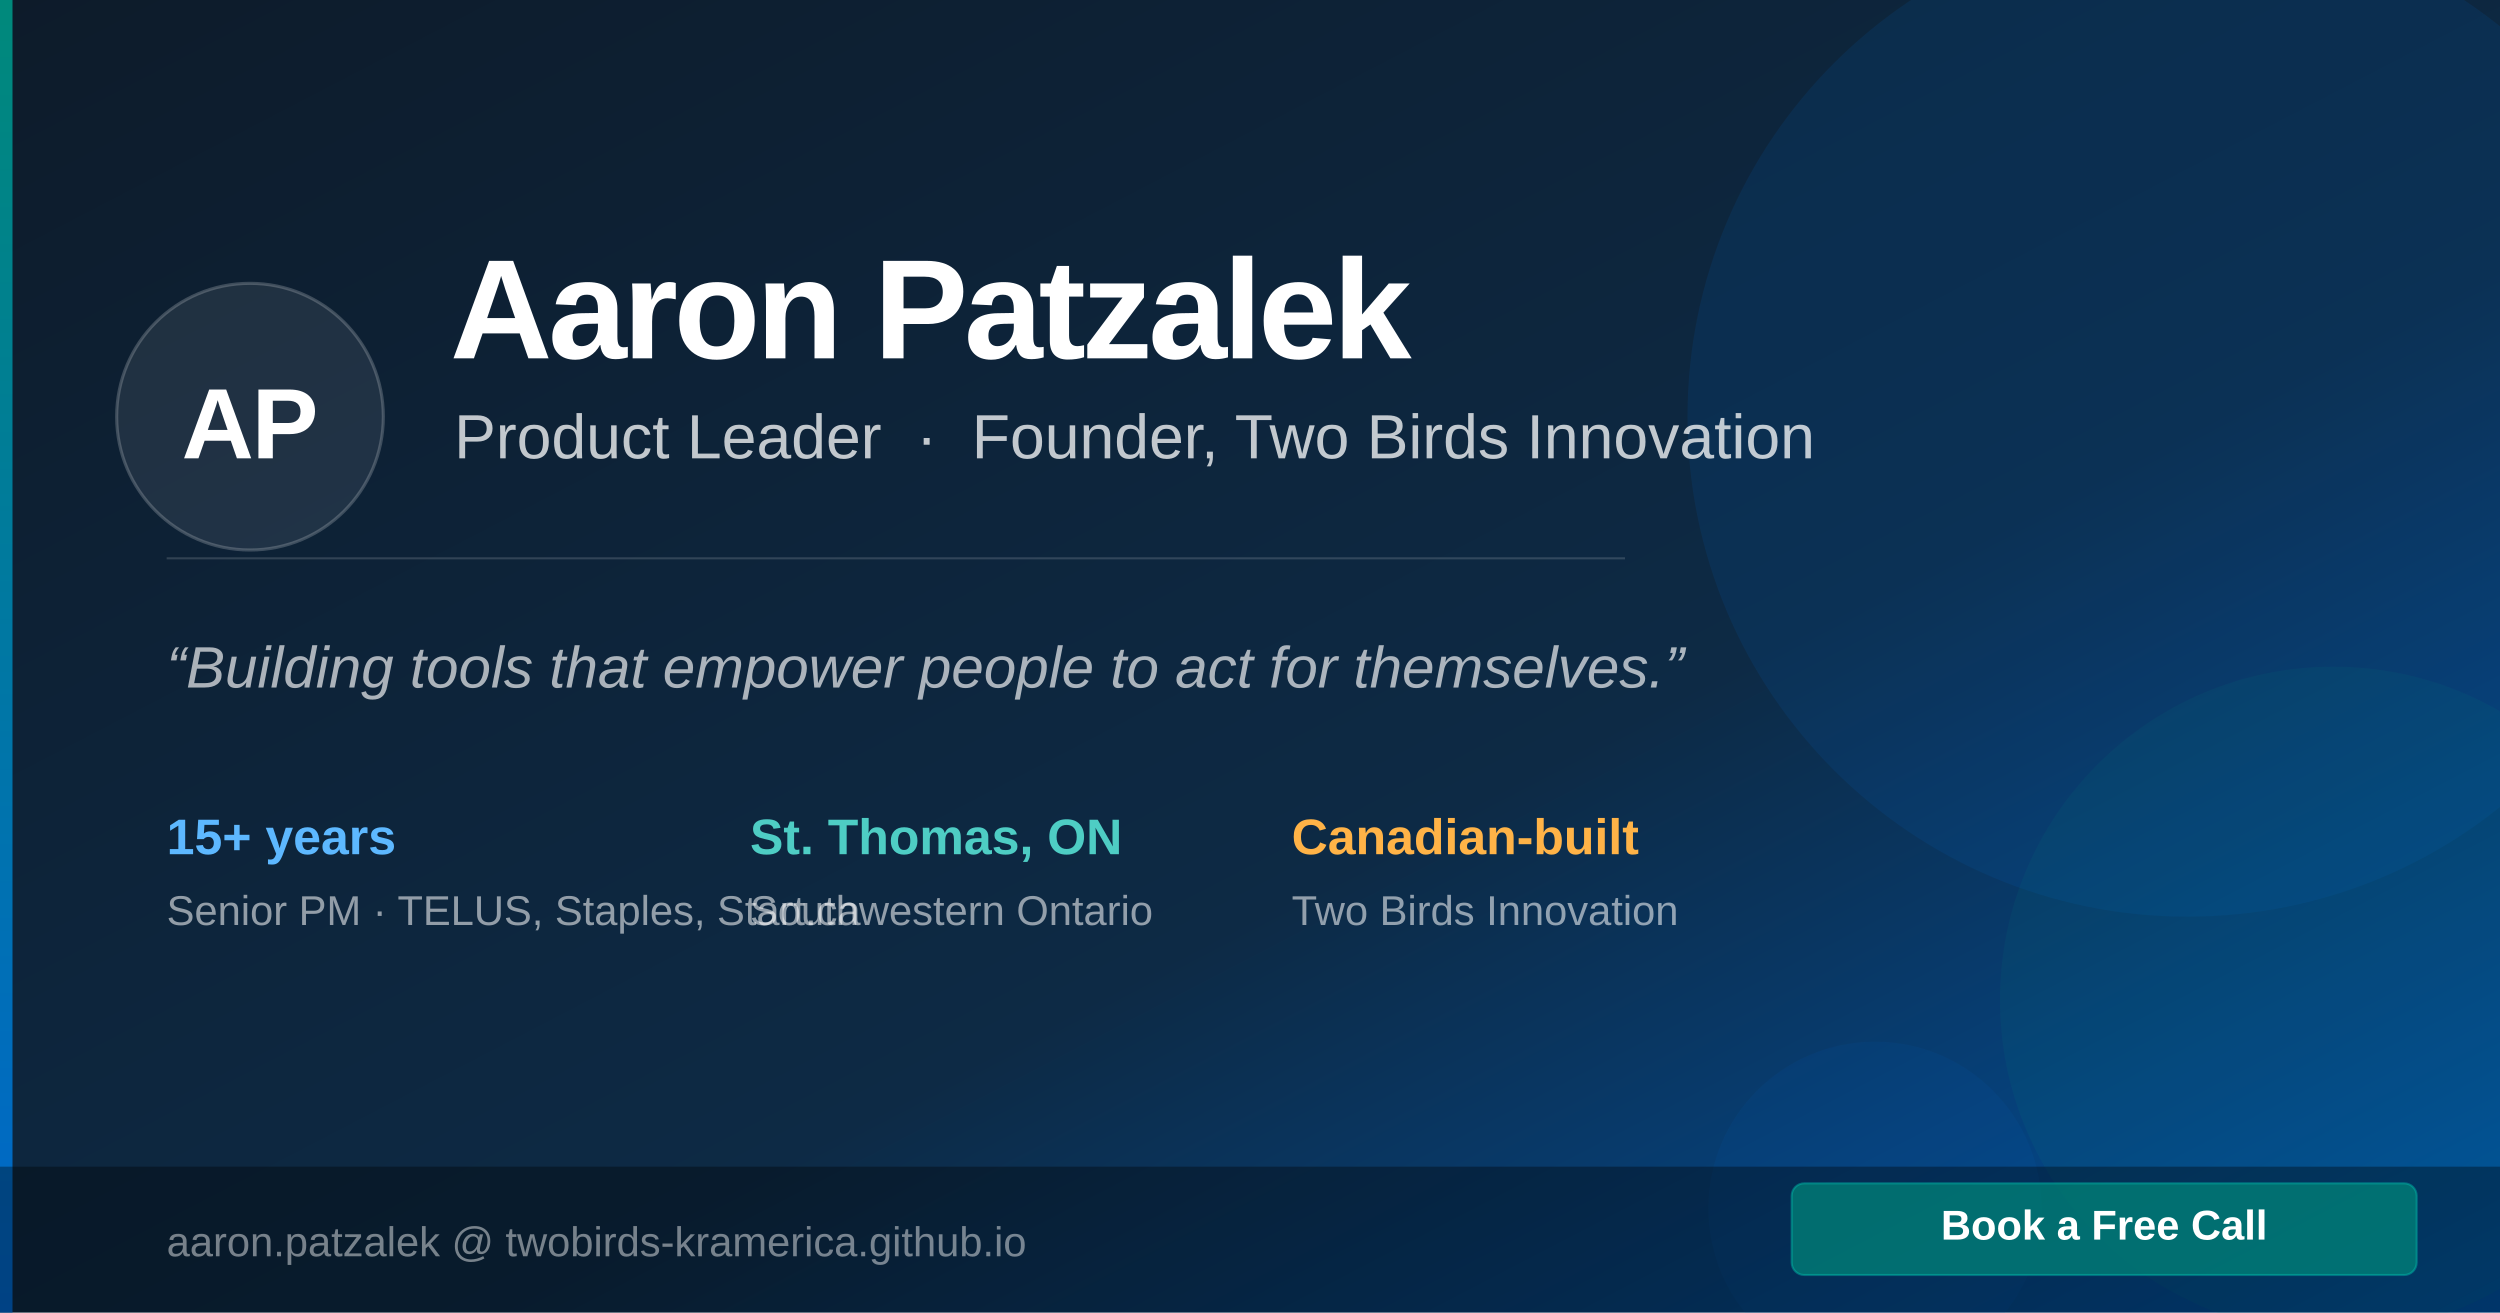
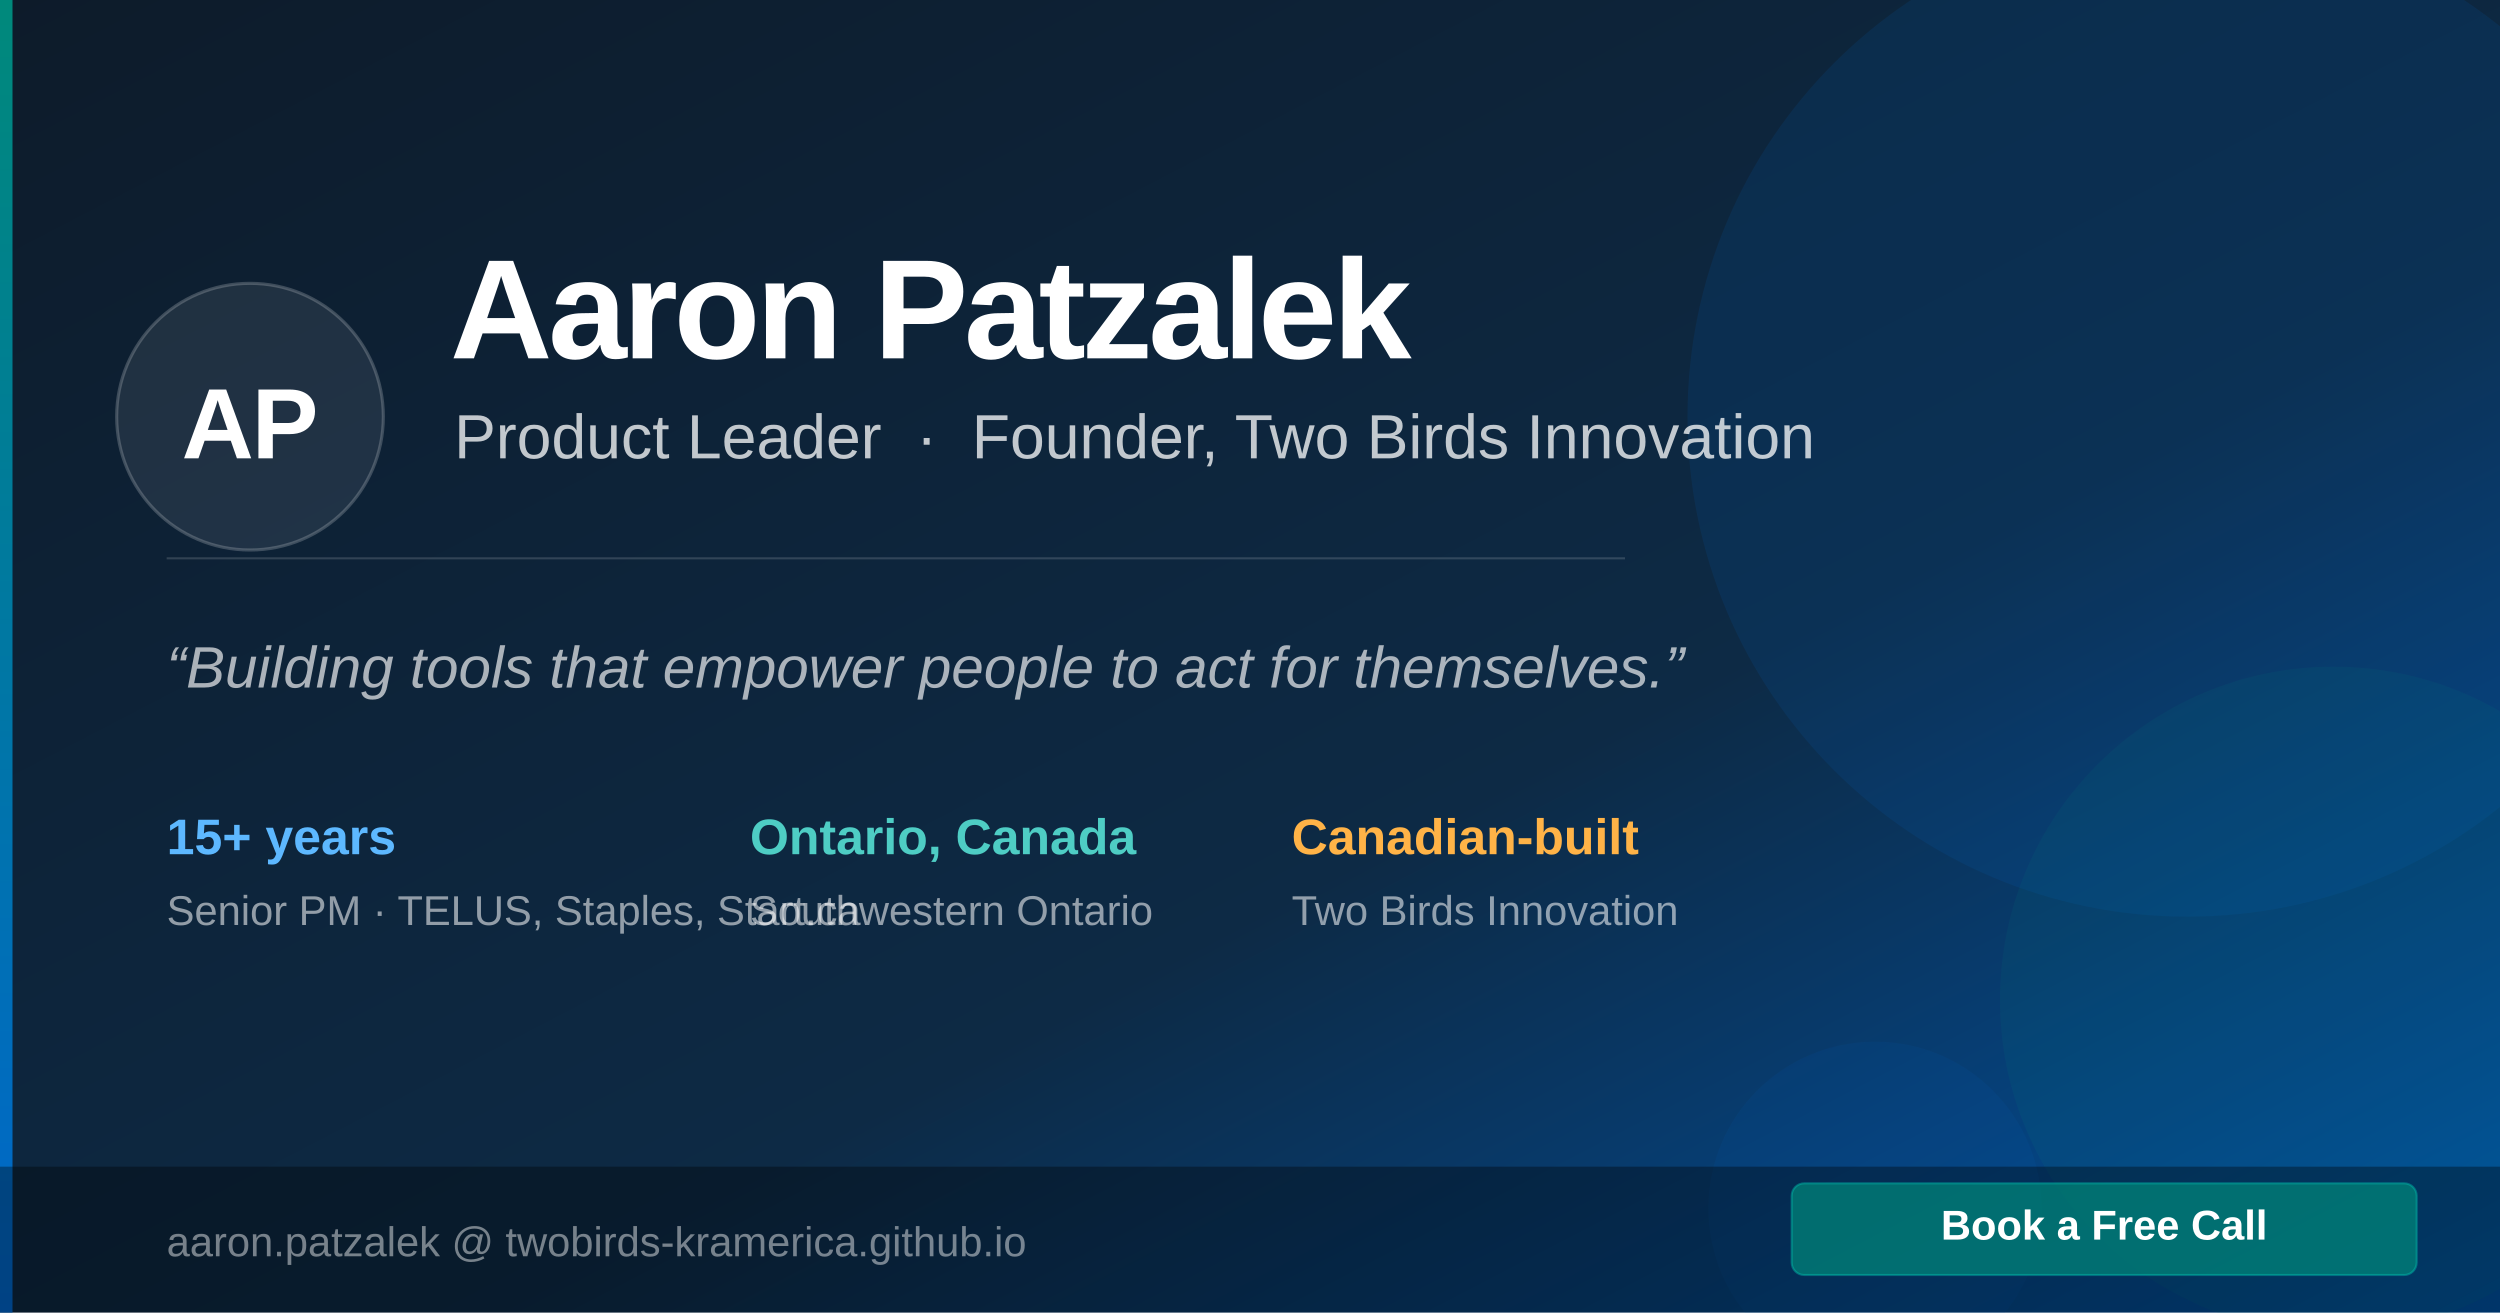
<svg xmlns="http://www.w3.org/2000/svg" width="1200" height="630" viewBox="0 0 1200 630" role="img" aria-label="Aaron Patzalek — Product Leader and Founder, Two Birds Innovation">
  <defs>
    <linearGradient id="bg-grad" x1="0%" y1="0%" x2="100%" y2="100%">
      <stop offset="0%" stop-color="#0D1B2A" />
      <stop offset="60%" stop-color="#0D2A45" />
      <stop offset="100%" stop-color="#0052A3" />
    </linearGradient>
    <linearGradient id="accent-grad" x1="0%" y1="0%" x2="0%" y2="100%">
      <stop offset="0%" stop-color="#00897B" />
      <stop offset="100%" stop-color="#0066CC" />
    </linearGradient>
    <clipPath id="card-clip">
      <rect width="1200" height="630" rx="0" />
    </clipPath>
  </defs>
  <rect width="1200" height="630" fill="url(#bg-grad)" />
  <circle cx="1050" cy="200" r="240" fill="rgba(0,102,204,0.12)" />
  <circle cx="1120" cy="480" r="160" fill="rgba(0,137,123,0.1)" />
  <circle cx="900" cy="580" r="80" fill="rgba(0,102,204,0.08)" />
  <rect x="0" y="0" width="6" height="630" fill="url(#accent-grad)" />
  <rect x="0" y="560" width="1200" height="70" fill="rgba(0,0,0,0.35)" />
  <circle cx="120" cy="200" r="64" fill="rgba(255,255,255,0.08)" stroke="rgba(255,255,255,0.2)" stroke-width="1.5" />
  <text x="120" y="220" font-family="'Segoe UI', 'Helvetica Neue', Arial, sans-serif" font-size="48" font-weight="700" fill="white" text-anchor="middle" letter-spacing="-1">AP</text>
  <text x="216" y="172" font-family="'Segoe UI', 'Helvetica Neue', Arial, sans-serif" font-size="68" font-weight="700" fill="white" letter-spacing="-2">Aaron Patzalek</text>
  <text x="218" y="220" font-family="'Segoe UI', 'Helvetica Neue', Arial, sans-serif" font-size="30" font-weight="400" fill="rgba(255,255,255,0.75)">Product Leader  ·  Founder, Two Birds Innovation</text>
  <line x1="80" y1="268" x2="780" y2="268" stroke="rgba(255,255,255,0.15)" stroke-width="1" />
  <text x="80" y="330" font-family="'Segoe UI', 'Helvetica Neue', Arial, sans-serif" font-size="28" font-weight="300" fill="rgba(255,255,255,0.65)" font-style="italic">“Building tools that empower people to act for themselves.”</text>
  <text x="80" y="410" font-family="'Segoe UI', 'Helvetica Neue', Arial, sans-serif" font-size="24" font-weight="600" fill="#5DB8FF">15+ years</text>
  <text x="80" y="444" font-family="'Segoe UI', 'Helvetica Neue', Arial, sans-serif" font-size="20" font-weight="400" fill="rgba(255,255,255,0.55)">Senior PM · TELUS, Staples, Start.ca</text>
-   <text x="360" y="410" font-family="'Segoe UI', 'Helvetica Neue', Arial, sans-serif" font-size="24" font-weight="600" fill="#4ECDC4">St. Thomas, ON</text>
+   <text x="360" y="410" font-family="'Segoe UI', 'Helvetica Neue', Arial, sans-serif" font-size="24" font-weight="600" fill="#4ECDC4">Ontario, Canada</text>
  <text x="360" y="444" font-family="'Segoe UI', 'Helvetica Neue', Arial, sans-serif" font-size="20" font-weight="400" fill="rgba(255,255,255,0.55)">Southwestern Ontario</text>
  <text x="620" y="410" font-family="'Segoe UI', 'Helvetica Neue', Arial, sans-serif" font-size="24" font-weight="600" fill="#FFB347">Canadian-built</text>
  <text x="620" y="444" font-family="'Segoe UI', 'Helvetica Neue', Arial, sans-serif" font-size="20" font-weight="400" fill="rgba(255,255,255,0.55)">Two Birds Innovation</text>
  <text x="80" y="603" font-family="'Segoe UI', 'Helvetica Neue', Arial, sans-serif" font-size="20" fill="rgba(255,255,255,0.45)">aaron.patzalek @ twobirds-kramerica.github.io</text>
  <rect x="860" y="568" width="300" height="44" rx="6" fill="rgba(0,137,123,0.7)" stroke="rgba(0,200,180,0.4)" stroke-width="1" />
  <text x="1010" y="595" font-family="'Segoe UI', 'Helvetica Neue', Arial, sans-serif" font-size="20" font-weight="600" fill="white" text-anchor="middle">Book a Free Call</text>
</svg>
